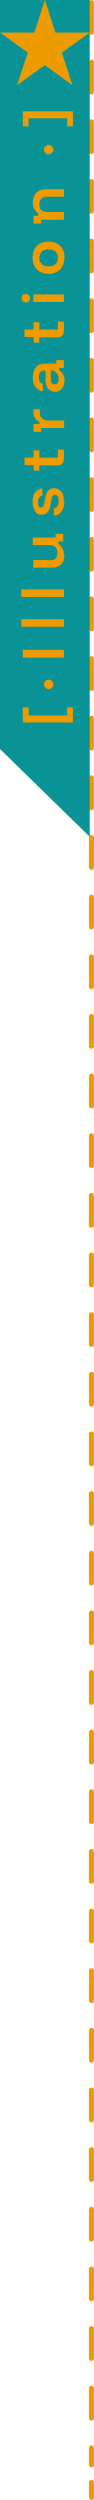
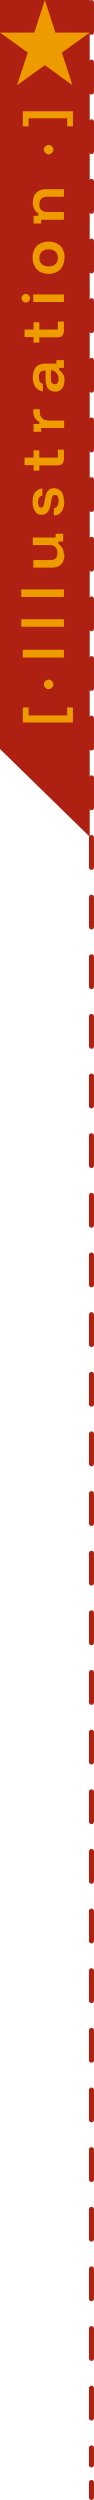
<svg xmlns="http://www.w3.org/2000/svg" id="photo-section-bar" version="1.1" viewBox="0 0 37.5 997.6">
  <defs>
    <style>
      .st0, .st1, .st2 {
        fill: none;
      }

      .st1, .st2 {
-         stroke: #EE9B00;
+         stroke: #AE2012;
        stroke-linecap: round;
        stroke-linejoin: round;
        stroke-width: 2px;
      }

      .st3 {
-         fill: #0A9396;
+         fill: #AE2012;
      }

      .st4, .st5 {
        isolation: isolate;
      }

      .st6, .st5 {
        fill: #EE9B00;
      }

      .st5 {
        font-family: Courier-Bold, Courier;
        font-size: 20px;
        font-weight: 700;
      }

      .st2 {
        stroke-dasharray: 11.9 11.9;
      }
    </style>
  </defs>
  <line class="st0" x1="36.5" y1="17" x2="36.5" y2="996.6" />
  <line class="st2" x1="36.5" y1="1" x2="36.5" y2="983.6" />
  <line class="st1" x1="36.5" y1="990.6" x2="36.5" y2="996.6" />
  <polygon class="st3" points="0 0 35.8 0 35.8 333.9 0 298.9 0 0" />
  <polygon class="st6" points="17.9 0 22.1 13 35.8 13 24.7 21 28.9 34 17.9 26 6.8 34 11.1 21 0 13 13.7 13 17.9 0" />
  <g class="st4">
    <path class="st6" d="M29.1,288.3H9.1v-6h2.3v3.2h15.4v-3.2h2.3v6Z" />
    <path class="st6" d="M21.3,273.1c0,.5-.2,1-.6,1.3-.4.4-.8.6-1.3.6s-1-.2-1.3-.6c-.4-.4-.6-.8-.6-1.3s.2-1,.6-1.3c.4-.4.8-.6,1.3-.6s1,.2,1.3.6c.4.4.6.8.6,1.3Z" />
    <path class="st6" d="M25.5,262.4H9.1v-3.1h16.4v3.1Z" />
    <path class="st6" d="M25.5,250.1H8.5v-3h17v3Z" />
    <path class="st6" d="M25.5,238.2H8.5v-3h17v3Z" />
    <path class="st6" d="M25.7,221.4c0,1.7-.4,2.9-1.3,3.8-.9.9-2.1,1.3-3.6,1.3h-7.5v-3h6.8c.9,0,1.7-.2,2.1-.7.5-.5.7-1.2.7-2.2s-.3-1.8-.8-2.3c-.5-.5-1.2-.8-2.2-.8h-6.8v-3h9.1v-1.5h3v3.1h-1.9v.9c.7.5,1.2,1.1,1.6,1.8.4.7.6,1.6.6,2.7Z" />
    <path class="st6" d="M25.7,199.9c0,1.8-.4,3.1-1.1,4.2-.7,1-1.8,1.6-3.1,1.6v-2.9c.6,0,1.1-.4,1.4-.9.3-.5.5-1.2.5-2.1,0-1.6-.5-2.3-1.4-2.3s-.6.1-.9.4-.4.6-.5,1.2l-.5,2.7c-.5,2.4-1.6,3.6-3.4,3.6s-2.1-.5-2.7-1.4-1-2.2-1-3.7.3-2.9,1-3.8c.7-.9,1.7-1.5,2.9-1.6v2.9c-.6.1-1,.4-1.3.8-.3.4-.4,1-.4,1.8s.1,1.2.3,1.6c.2.4.5.5,1,.5s.6-.1.7-.3.3-.6.4-1.1l.5-2.7c.2-1.2.6-2.2,1.2-2.7.6-.6,1.3-.9,2.3-.9s2.2.5,2.9,1.4c.7.9,1,2.2,1,3.9Z" />
    <path class="st6" d="M25.5,183.1c0,.8-.2,1.4-.6,1.9s-1,.7-1.8.7h-7.4v2.1h-2.3v-2.2h-3.6v-3h3.6v-2.9h2.3v2.9h7.4v-3.2h2.4v3.7Z" />
    <path class="st6" d="M25.5,170.8h-9.1v1.5h-3v-3.1h2.3v-.9c-.8-.3-1.4-.9-1.8-1.6-.4-.7-.6-1.5-.6-2.4v-1h2.6v1.2c0,1.1.3,1.9,1,2.5.6.5,1.5.8,2.5.8h6.2v3Z" />
    <path class="st6" d="M25.7,151.8c0,1.4-.3,2.5-1,3.3-.7.8-1.6,1.2-2.7,1.2s-2.1-.4-2.8-1.2c-.6-.8-1-2-1-3.5v-3.7h-.5c-1.5,0-2.2.9-2.2,2.6s.5,2.3,1.6,2.7v3c-1.3-.2-2.3-.9-3-1.8-.7-1-1-2.3-1-3.8s.4-3.1,1.2-4.1c.8-.9,2-1.4,3.5-1.4h4.7v-1.4h3v3.1h-1.9v.9c.7.4,1.2,1,1.6,1.7.4.7.6,1.6.6,2.6ZM23.4,151.3c0-.7-.1-1.3-.4-1.8s-.6-.9-1-1.2-.9-.5-1.4-.5h-.3v3.5c0,1.4.5,2,1.5,2s.9-.2,1.2-.6c.3-.4.4-.9.4-1.5Z" />
    <path class="st6" d="M25.5,132c0,.8-.2,1.4-.6,1.9s-1,.7-1.8.7h-7.4v2.1h-2.3v-2.2h-3.6v-3h3.6v-2.9h2.3v2.9h7.4v-3.2h2.4v3.7Z" />
    <path class="st6" d="M12,119c0,.5-.2.9-.5,1.2-.3.3-.7.5-1.2.5s-.9-.2-1.2-.5-.5-.7-.5-1.2.2-.9.5-1.2.7-.5,1.2-.5.9.2,1.2.5c.3.3.5.7.5,1.2ZM25.5,120.5h-12.2v-3h12.2v3Z" />
    <path class="st6" d="M25.7,102.9c0,1.3-.3,2.4-.8,3.4-.5,1-1.3,1.7-2.2,2.2-.9.5-2.1.8-3.3.8s-2.4-.3-3.4-.8c-.9-.5-1.7-1.3-2.2-2.3-.5-1-.8-2.1-.8-3.4s.3-2.5.8-3.4c.5-1,1.2-1.7,2.2-2.2.9-.5,2.1-.8,3.4-.8s2.4.3,3.4.8c1,.5,1.7,1.3,2.2,2.2.5,1,.8,2.1.8,3.4ZM23.1,102.9c0-1.1-.3-1.9-1-2.5-.7-.6-1.6-.9-2.7-.9s-2.1.3-2.7.9c-.6.6-1,1.4-1,2.5s.3,1.9,1,2.5c.6.6,1.5.9,2.7.9s2.1-.3,2.7-.9c.7-.6,1-1.4,1-2.5Z" />
    <path class="st6" d="M25.5,87.7h-9.1v1.5h-3v-3.1h1.9v-.9c-.7-.5-1.2-1-1.6-1.8-.4-.7-.6-1.6-.6-2.6,0-1.7.5-2.9,1.4-3.9.9-.9,2.1-1.4,3.7-1.4h7.3v3h-6.8c-1,0-1.7.3-2.2.8-.5.5-.8,1.3-.8,2.3s.2,1.7.8,2.2c.5.5,1.2.8,2.2.8h6.8v3Z" />
    <path class="st6" d="M21.3,59.7c0,.5-.2,1-.6,1.3-.4.4-.8.6-1.3.6s-1-.2-1.3-.6-.6-.8-.6-1.3.2-1,.6-1.3.8-.6,1.3-.6,1,.2,1.3.6c.4.4.6.8.6,1.3Z" />
    <path class="st6" d="M29.1,50.4h-2.3v-3.2h-15.4v3.2h-2.3v-6h20v6Z" />
  </g>
</svg>
